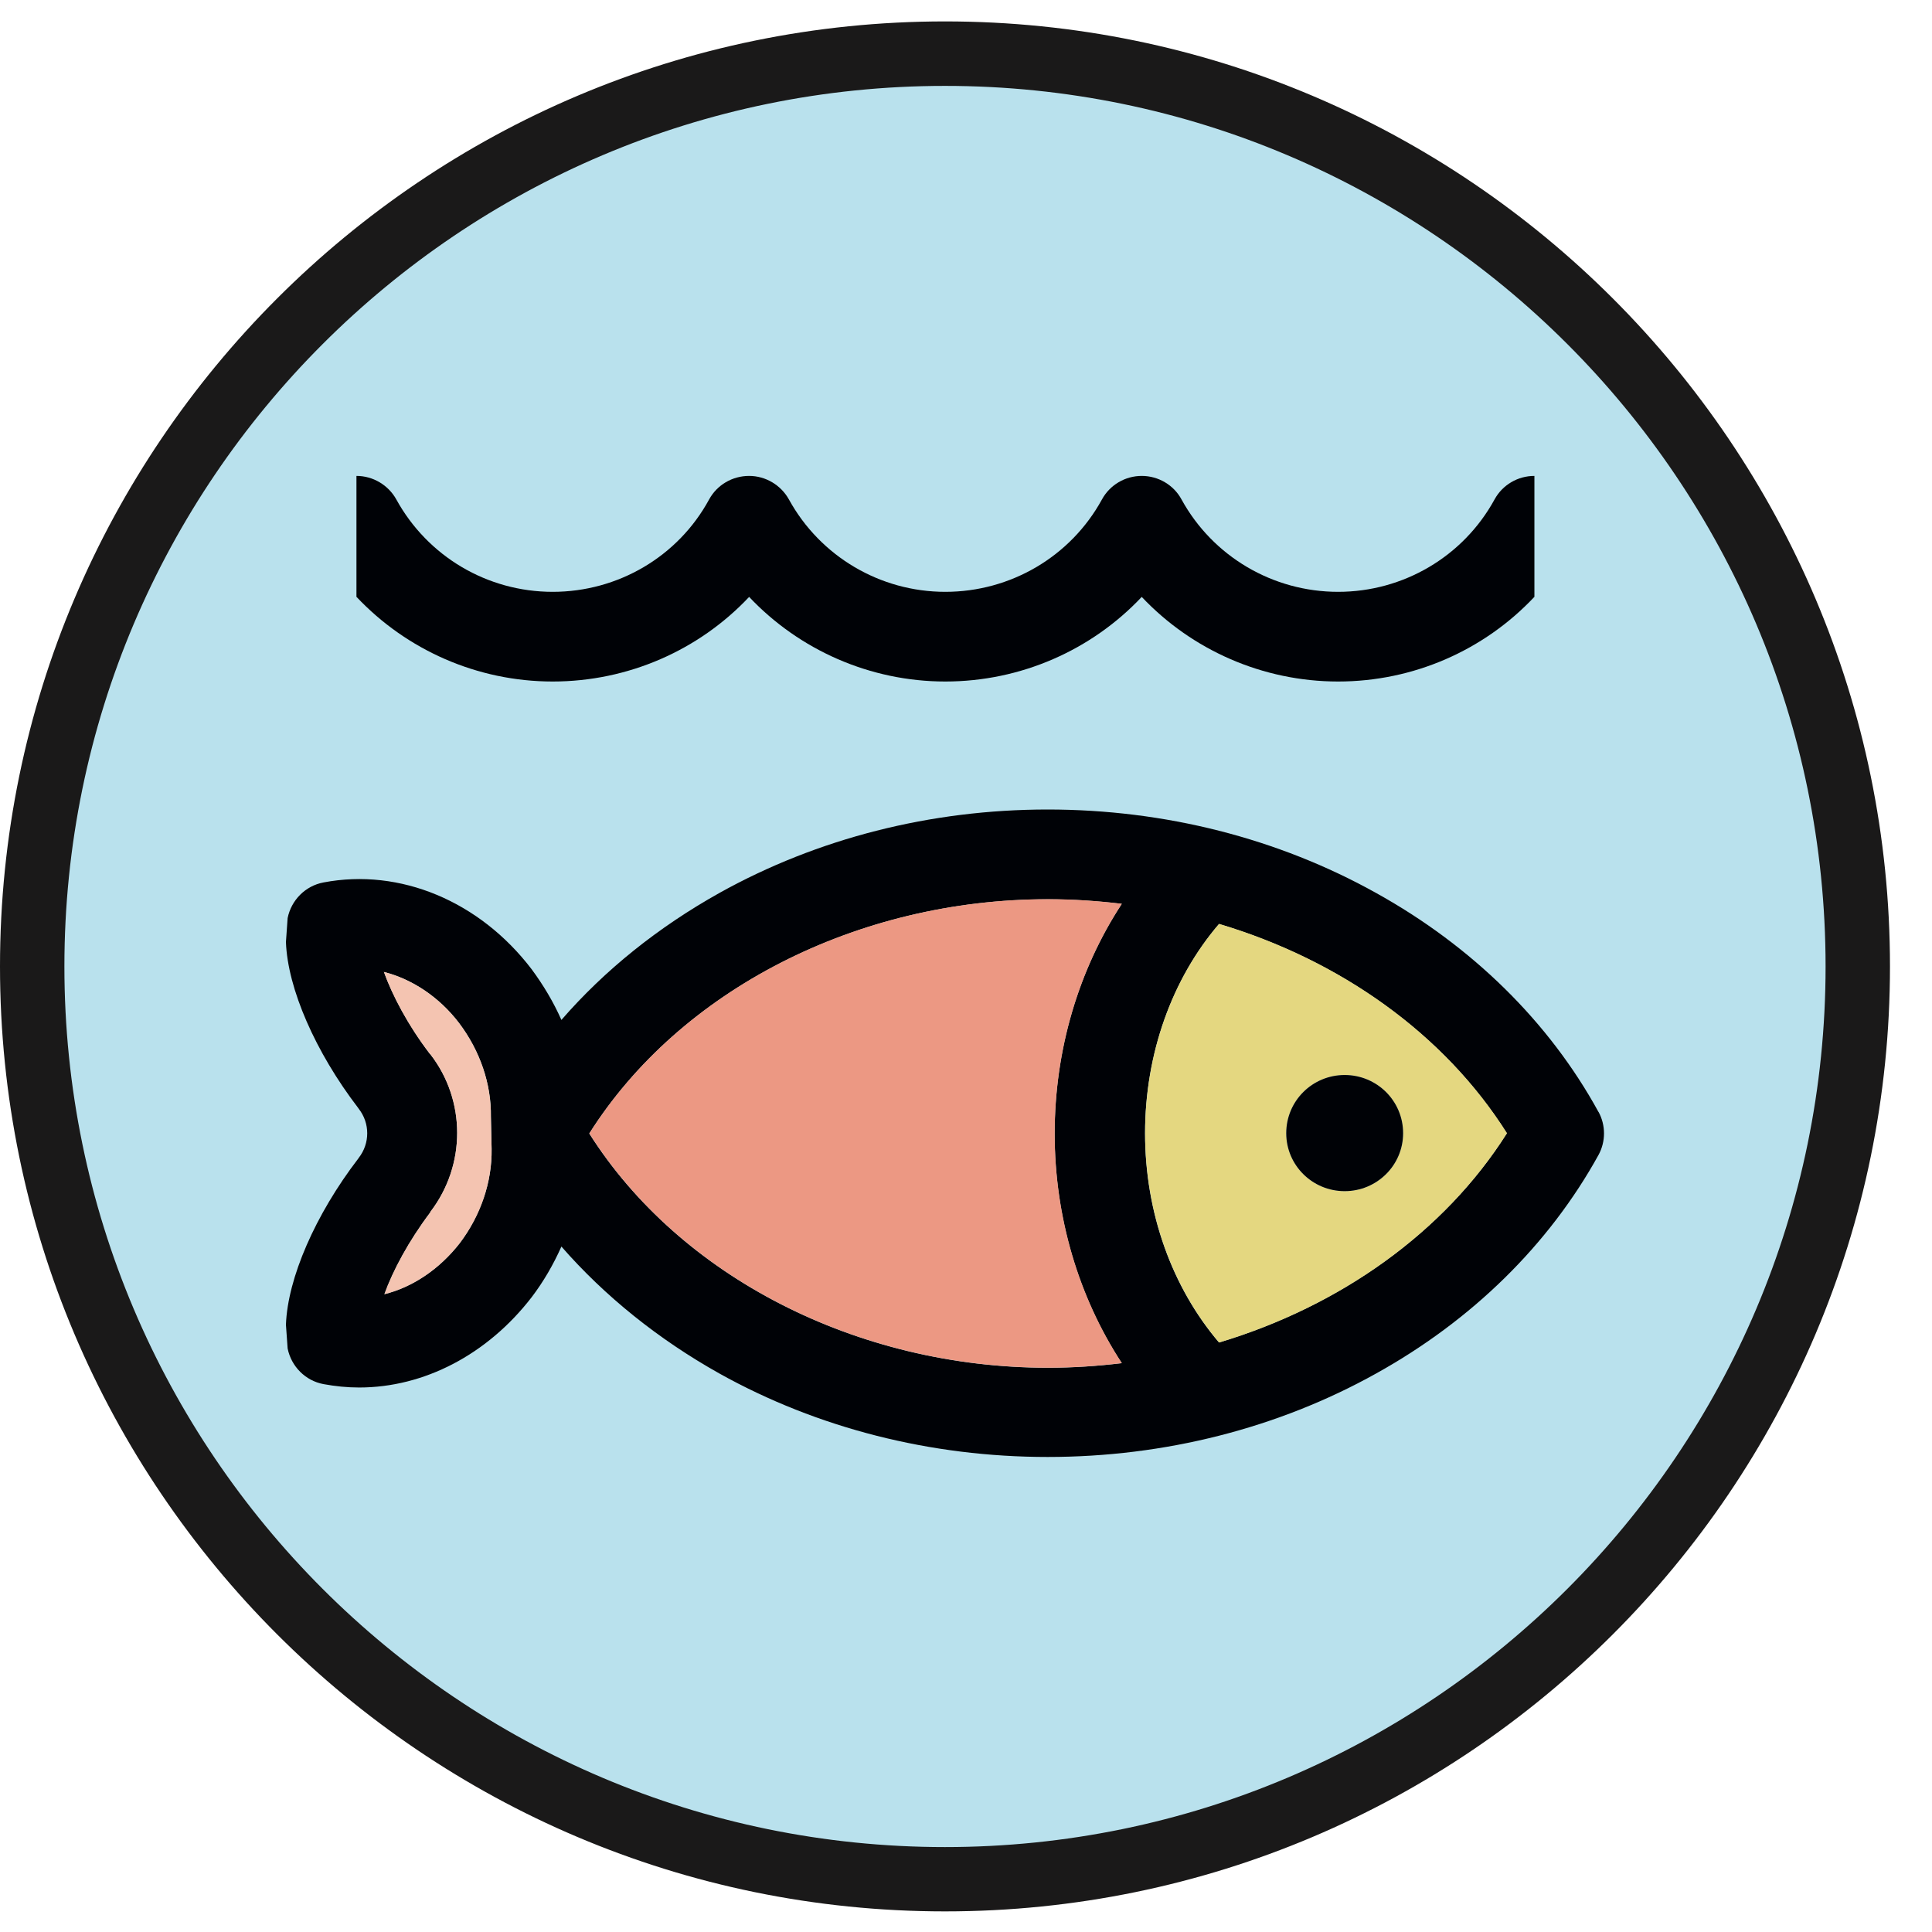
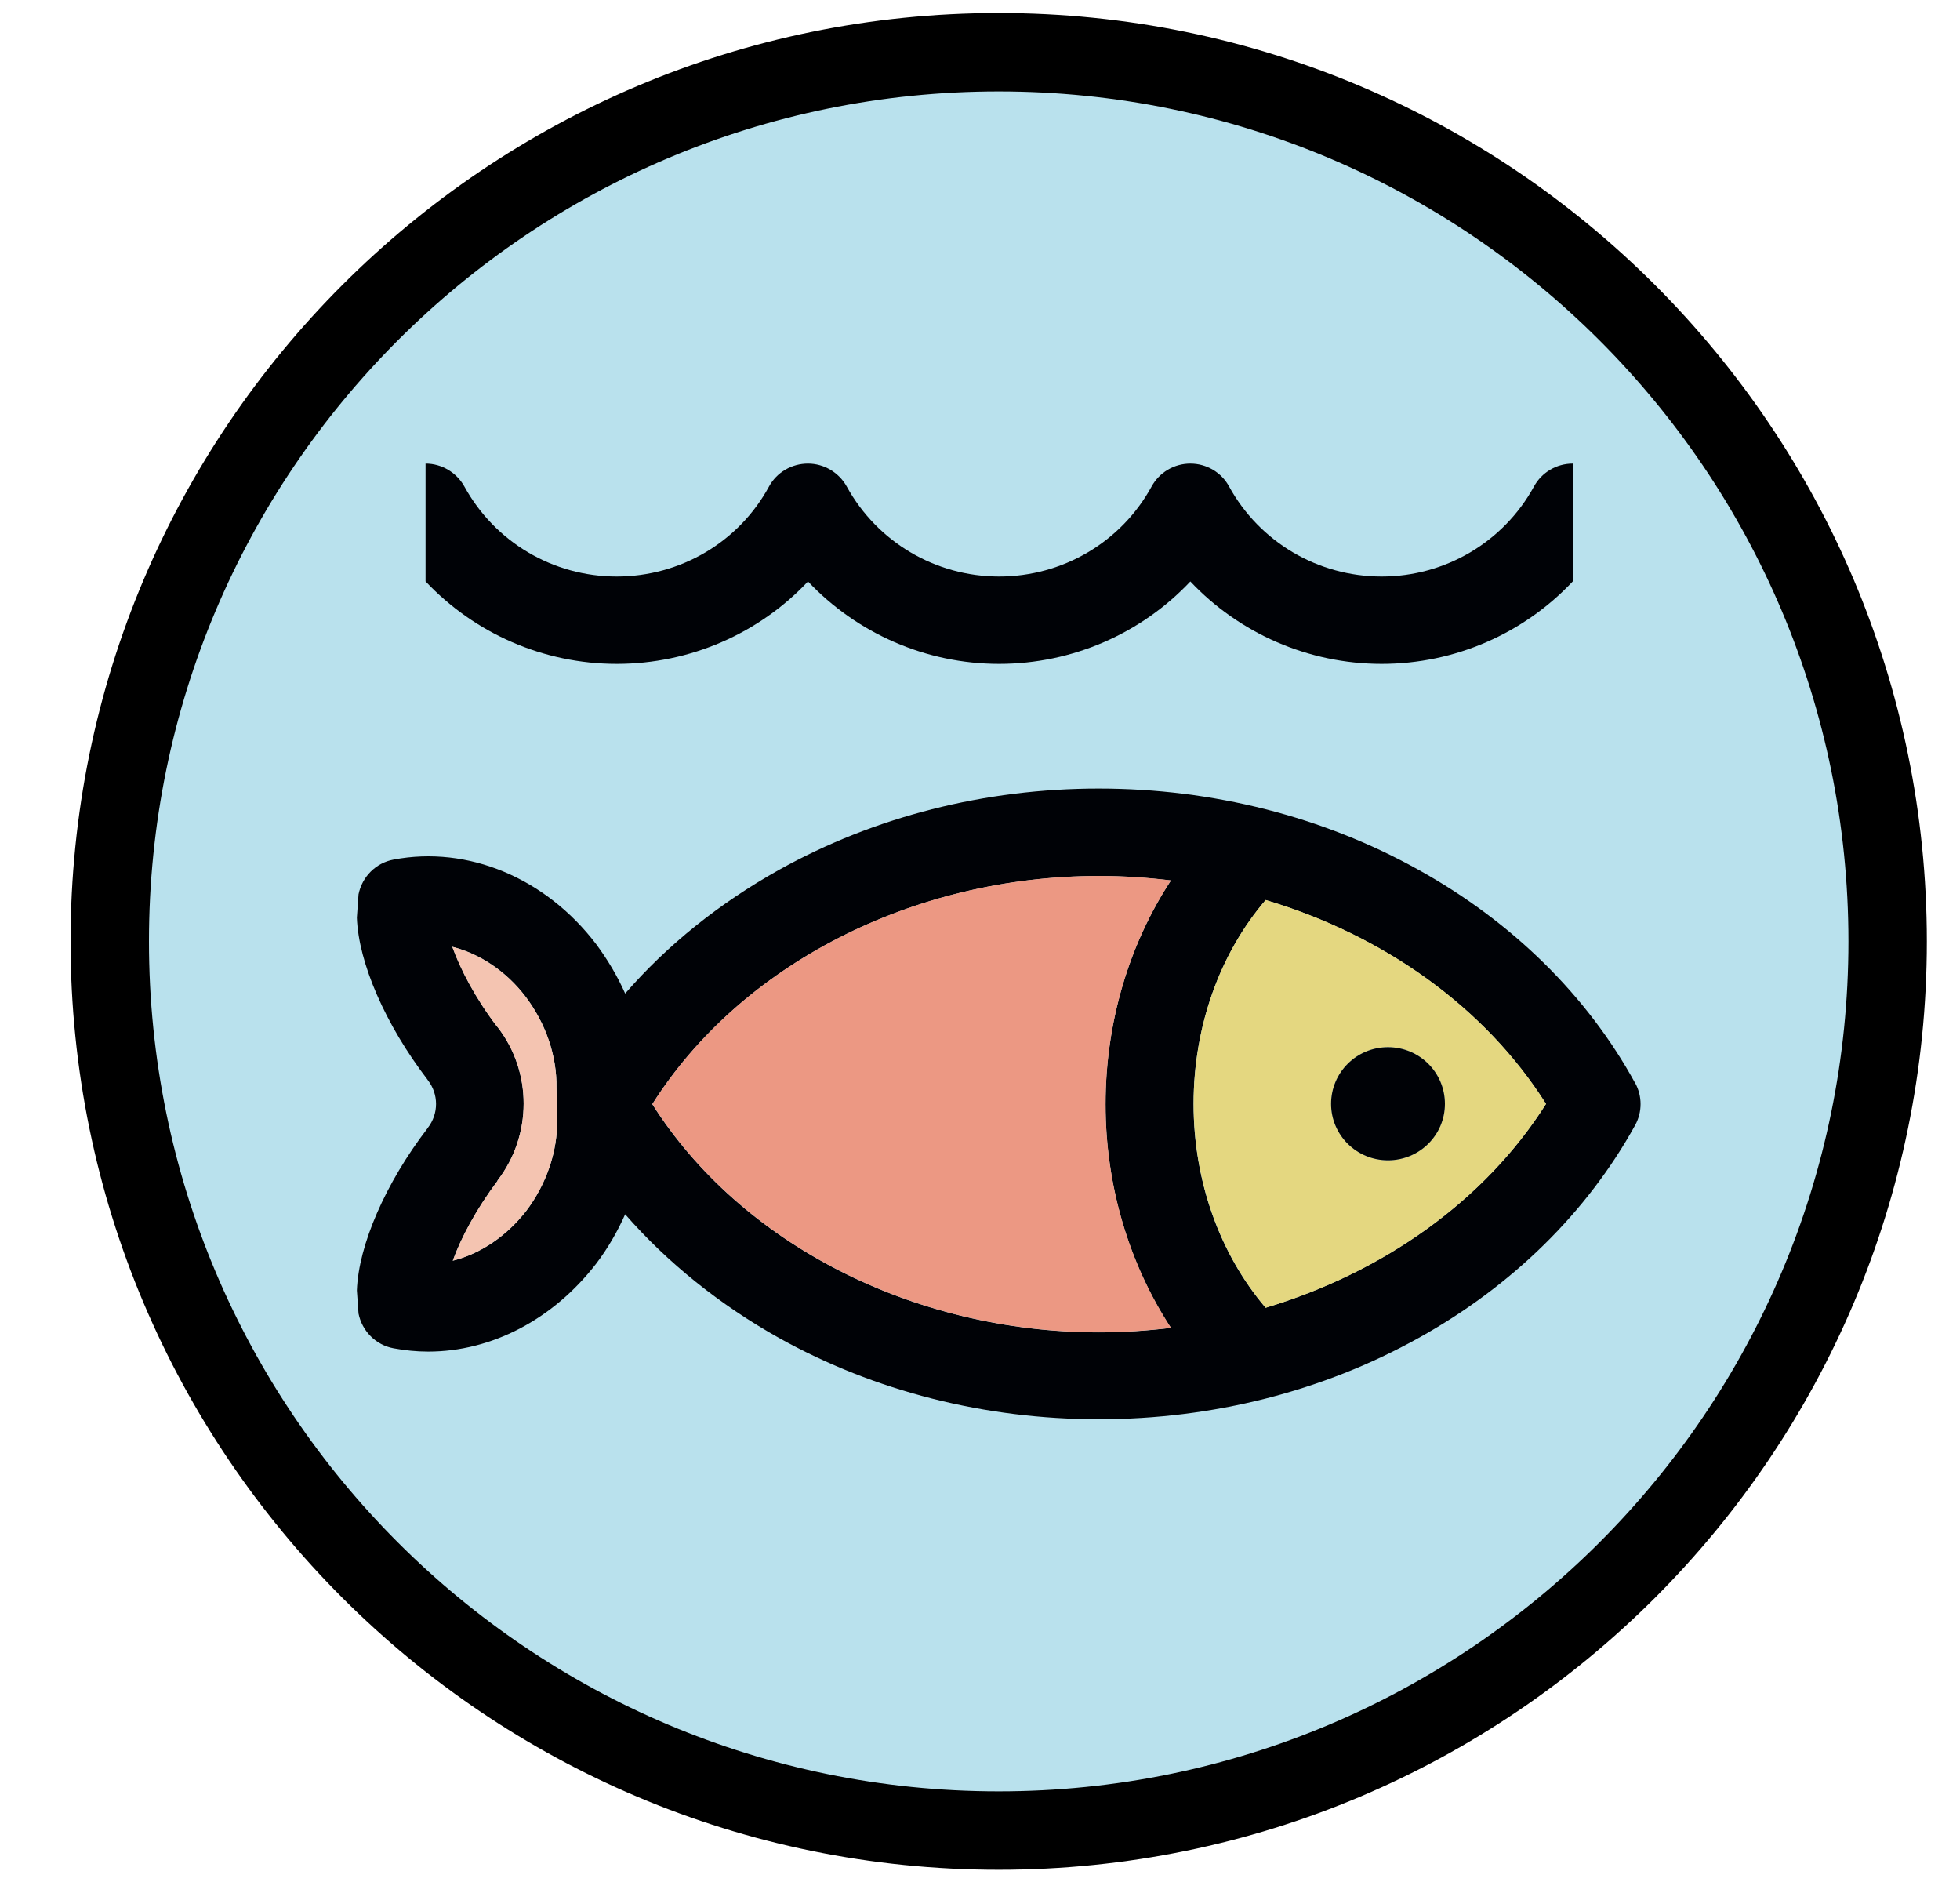
- <svg xmlns="http://www.w3.org/2000/svg" width="24" height="24" viewBox="0 0 24 24">
+ <svg xmlns="http://www.w3.org/2000/svg" width="25" height="24" viewBox="0 0 25 24">
  <g fill="none">
-     <path d="M23.077 12.005c0 6.262-5.077 11.339-11.339 11.339-6.262 0-11.338-5.077-11.338-11.339 0-6.262 5.076-11.339 11.338-11.339s11.339 5.077 11.339 11.339" fill="#B9E1ED" />
-     <path d="M11.739 1.067c-6.031 0-10.939 4.907-10.939 10.939 0 6.031 4.907 10.939 10.939 10.939 6.031 0 10.939-4.907 10.939-10.939s-4.907-10.939-10.939-10.939m0 22.677c-6.473 0-11.739-5.266-11.739-11.739 0-6.473 5.266-11.739 11.739-11.739 6.473 0 11.739 5.266 11.739 11.739 0 6.473-5.266 11.739-11.739 11.739" fill="#1A1919" />
-     <path d="M5.712 15.442c.259-.343.401-.759.395-1.169l-.009-.401c.006-.407-.135-.819-.395-1.163-.247-.325-.587-.548-.934-.635.106.292.298.66.569 1.015l.009.009c.443.572.443 1.377 0 1.955l-.003.009c-.268.355-.464.723-.569 1.015.349-.087.684-.31.937-.635m7.389-1.359c0-1.042.298-2.036.834-2.855-.301-.036-.605-.057-.916-.057-2.377 0-4.575 1.133-5.699 2.91 1.124 1.774 3.323 2.91 5.699 2.91.31 0 .615-.021.916-.057-.536-.819-.834-1.817-.834-2.85m5.618-.006c-.777-1.232-2.07-2.151-3.576-2.6-.584.681-.919 1.612-.919 2.6 0 .985.334 1.913.919 2.599 1.506-.452 2.798-1.37 3.576-2.599m1.139-.265c.09.166.09.367 0 .533-.615 1.115-1.57 2.054-2.765 2.717-1.217.678-2.624 1.036-4.079 1.036-1.452 0-2.859-.358-4.076-1.036-.759-.425-1.425-.961-1.964-1.578-.099.223-.223.437-.37.63-.551.714-1.338 1.121-2.142 1.121-.151 0-.295-.015-.443-.042-.226-.042-.401-.22-.446-.443l-.021-.295c.021-.578.365-1.368.898-2.063l.006-.009c.141-.181.141-.431 0-.611l-.006-.009c-.533-.696-.877-1.485-.898-2.061l.021-.298c.045-.223.22-.401.446-.443.949-.181 1.94.232 2.585 1.078.147.199.271.407.37.63.539-.621 1.205-1.154 1.964-1.578 1.217-.678 2.624-1.036 4.076-1.036 1.455 0 2.862.358 4.079 1.036 1.196.663 2.154 1.606 2.765 2.723" fill="#000206" />
-     <path d="M17.43 14.077c0-.401-.325-.723-.726-.723-.401 0-.726.322-.726.723 0 .398.325.72.726.72.401 0 .726-.322.726-.72m-2.286-2.6c1.506.449 2.798 1.368 3.576 2.6-.777 1.229-2.07 2.148-3.576 2.6-.584-.687-.919-1.615-.919-2.6 0-.988.334-1.919.919-2.6" fill="#E4D780" />
-     <path d="M16.704 13.354c.401 0 .726.322.726.723 0 .398-.325.72-.726.72-.401 0-.726-.322-.726-.72 0-.401.325-.723.726-.723" fill="#000206" />
-     <path d="M13.936 11.227c-.536.819-.834 1.813-.834 2.856 0 1.033.298 2.03.834 2.85-.301.036-.606.057-.916.057-2.377 0-4.576-1.136-5.699-2.91 1.123-1.777 3.322-2.91 5.699-2.91.31 0 .614.021.916.057" fill="#EC9883" />
-     <path d="M6.107 14.273c.006.41-.135.825-.395 1.169-.253.325-.587.548-.937.635.105-.292.301-.659.569-1.015l.003-.009c.443-.578.443-1.383 0-1.955l-.009-.009c-.271-.355-.464-.723-.569-1.015.346.087.687.31.934.635.259.343.401.756.395 1.163l.009.401" fill="#F4C4B1" />
-     <path d="M19.06 5.912c-.205 0-.395.111-.494.292-.389.711-1.135 1.148-1.943 1.148-.813 0-1.557-.44-1.946-1.148-.096-.178-.286-.292-.494-.292-.205 0-.395.111-.494.292-.389.711-1.136 1.148-1.946 1.148s-1.554-.44-1.943-1.148c-.099-.178-.289-.292-.494-.292-.208 0-.398.111-.497.292-.386.711-1.133 1.148-1.943 1.148-.813 0-1.554-.44-1.943-1.148-.099-.178-.289-.292-.494-.292h-.001v1.504l.001-.001c.623.66 1.5 1.051 2.437 1.051.937 0 1.817-.389 2.44-1.051.623.66 1.503 1.051 2.437 1.051.937 0 1.816-.389 2.44-1.051.623.66 1.503 1.051 2.44 1.051s1.814-.389 2.437-1.051l.001.001v-1.504h-.001" fill="#000206" />
+     <path d="M24.077 12.005c0 6.262-5.077 11.339-11.339 11.339-6.262 0-11.338-5.077-11.338-11.339 0-6.262 5.076-11.339 11.338-11.339s11.339 5.077 11.339 11.339" stroke="#000" fill="#B9E1ED" />
+     <path d="M6.712 15.442c.259-.343.401-.759.395-1.169l-.009-.401c.006-.407-.135-.819-.395-1.163-.247-.325-.587-.548-.934-.635.106.292.298.66.569 1.015l.009.009c.443.572.443 1.377 0 1.955l-.003.009c-.268.355-.464.723-.569 1.015.349-.087.684-.31.937-.635m7.389-1.359c0-1.042.298-2.036.834-2.855-.301-.036-.605-.057-.916-.057-2.377 0-4.575 1.133-5.699 2.91 1.124 1.774 3.323 2.91 5.699 2.91.31 0 .615-.021.916-.057-.536-.819-.834-1.817-.834-2.85m5.618-.006c-.777-1.232-2.07-2.151-3.576-2.6-.584.681-.919 1.612-.919 2.6 0 .985.334 1.913.919 2.599 1.506-.452 2.798-1.37 3.576-2.599m1.139-.265c.09.166.09.367 0 .533-.615 1.115-1.57 2.054-2.765 2.717-1.217.678-2.624 1.036-4.079 1.036-1.452 0-2.859-.358-4.076-1.036-.759-.425-1.425-.961-1.964-1.578-.099.223-.223.437-.37.63-.551.714-1.338 1.121-2.142 1.121-.151 0-.295-.015-.443-.042-.226-.042-.401-.22-.446-.443l-.021-.295c.021-.578.365-1.368.898-2.063l.006-.009c.141-.181.141-.431 0-.611l-.006-.009c-.533-.696-.877-1.485-.898-2.061l.021-.298c.045-.223.22-.401.446-.443.949-.181 1.94.232 2.585 1.078.147.199.271.407.37.63.539-.621 1.205-1.154 1.964-1.578 1.217-.678 2.624-1.036 4.076-1.036 1.455 0 2.862.358 4.079 1.036 1.196.663 2.154 1.606 2.765 2.723" fill="#000206" />
+     <path d="M18.43 14.077c0-.401-.325-.723-.726-.723-.401 0-.726.322-.726.723 0 .398.325.72.726.72.401 0 .726-.322.726-.72m-2.286-2.6c1.506.449 2.798 1.368 3.576 2.6-.777 1.229-2.07 2.148-3.576 2.6-.584-.687-.919-1.615-.919-2.6 0-.988.334-1.919.919-2.6" fill="#E4D780" />
+     <path d="M17.704 13.354c.401 0 .726.322.726.723 0 .398-.325.72-.726.72-.401 0-.726-.322-.726-.72 0-.401.325-.723.726-.723" fill="#000206" />
+     <path d="M14.936 11.227c-.536.819-.834 1.813-.834 2.856 0 1.033.298 2.03.834 2.85-.301.036-.606.057-.916.057-2.377 0-4.576-1.136-5.699-2.91 1.123-1.777 3.322-2.91 5.699-2.91.31 0 .614.021.916.057" fill="#EC9883" />
+     <path d="M7.107 14.273c.006.41-.135.825-.395 1.169-.253.325-.587.548-.937.635.105-.292.301-.659.569-1.015l.003-.009c.443-.578.443-1.383 0-1.955l-.009-.009c-.271-.355-.464-.723-.569-1.015.346.087.687.31.934.635.259.343.401.756.395 1.163l.009.401" fill="#F4C4B1" />
+     <path d="M20.06 5.912c-.205 0-.395.111-.494.292-.389.711-1.135 1.148-1.943 1.148-.813 0-1.557-.44-1.946-1.148-.096-.178-.286-.292-.494-.292-.205 0-.395.111-.494.292-.389.711-1.136 1.148-1.946 1.148s-1.554-.44-1.943-1.148c-.099-.178-.289-.292-.494-.292-.208 0-.398.111-.497.292-.386.711-1.133 1.148-1.943 1.148-.813 0-1.554-.44-1.943-1.148-.099-.178-.289-.292-.494-.292h-.001v1.504l.001-.001c.623.66 1.5 1.051 2.437 1.051.937 0 1.817-.389 2.44-1.051.623.66 1.503 1.051 2.437 1.051.937 0 1.816-.389 2.44-1.051.623.66 1.503 1.051 2.44 1.051s1.814-.389 2.437-1.051l.001.001v-1.504h-.001" fill="#000206" />
  </g>
</svg>
